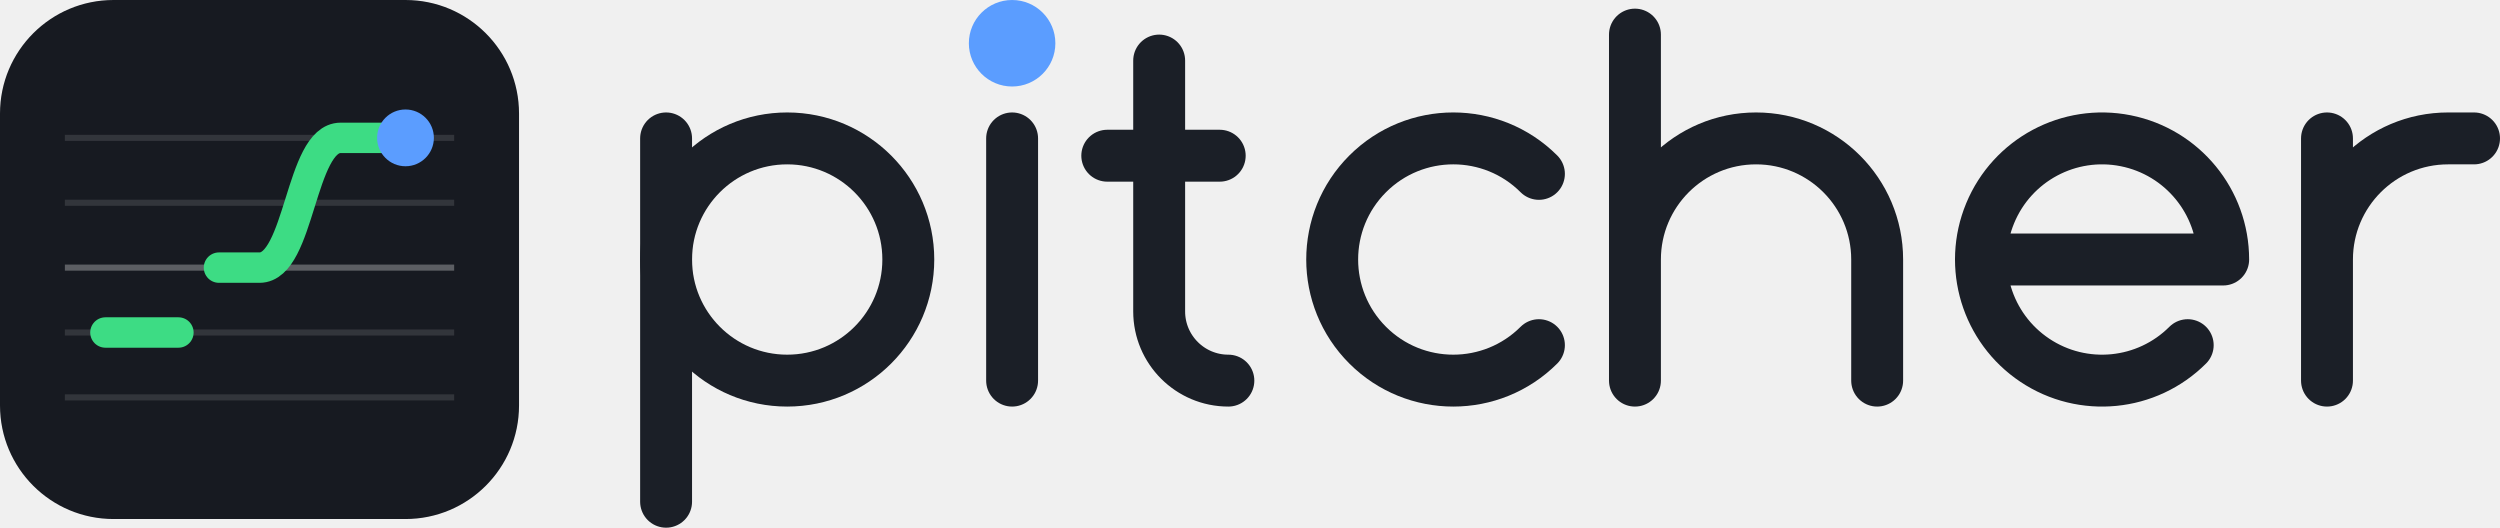
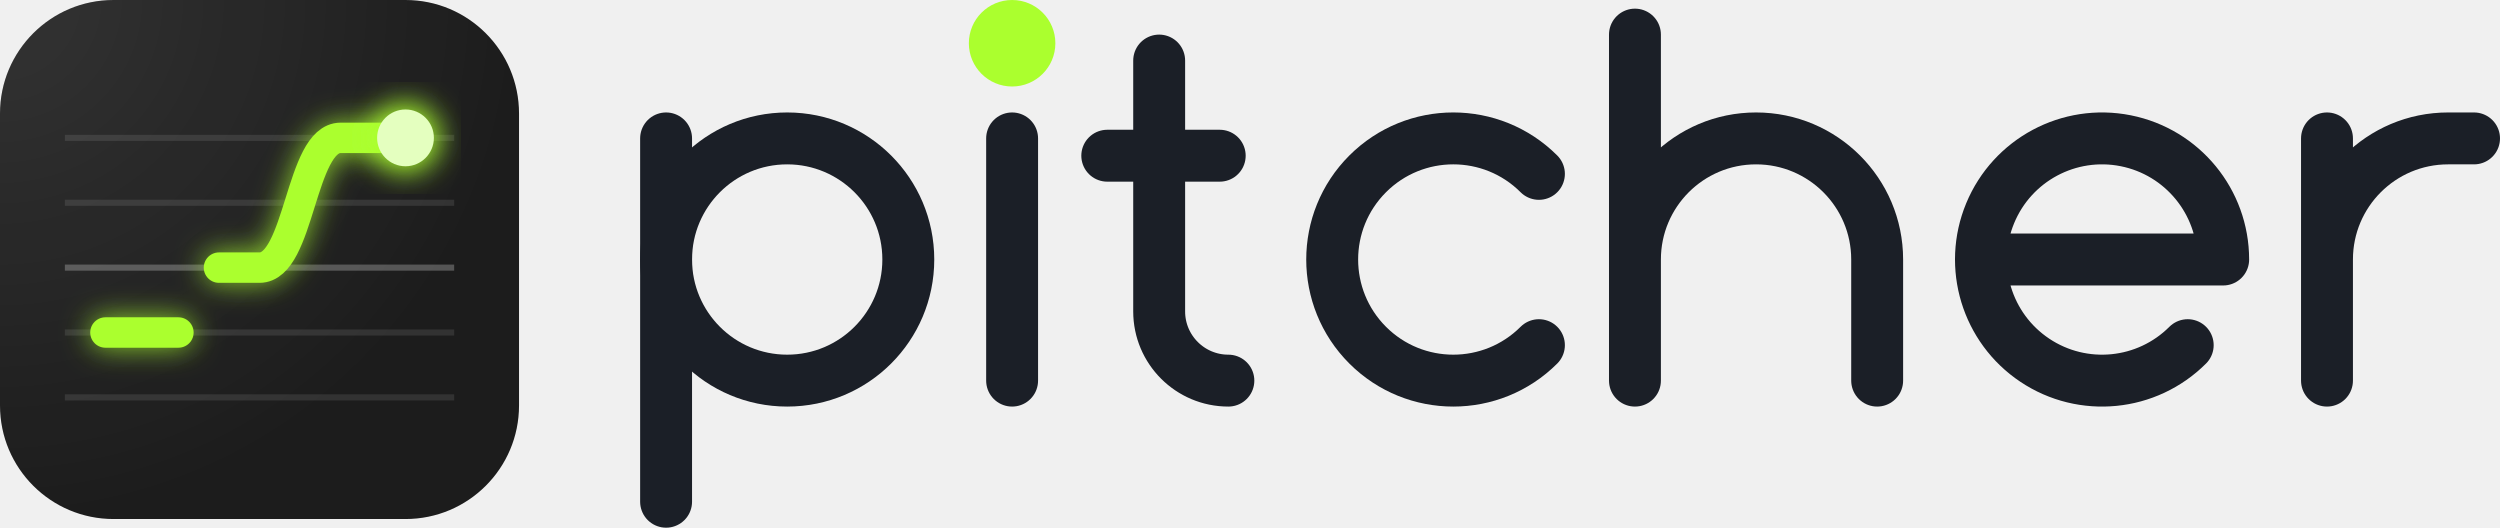
<svg xmlns="http://www.w3.org/2000/svg" viewBox="0 0 578 122" width="578" height="122">
  <style>
    .word { stroke: #1b1f27; }
    @media (prefers-color-scheme: dark) { .word { stroke: #e6e9ef; } }
  </style>
  <g transform="scale(.234375)">
-     <rect width="512" height="512" rx="112" fill="#171a21" />
-     <path d="M64 136H448M64 200H448M64 328H448M64 392H448" stroke="#fff" stroke-opacity=".12" stroke-width="6" />
-     <path d="M64 264H448" stroke="#fff" stroke-opacity=".3" stroke-width="6" />
-     <path d="M104 328H176M216 264H256C296 264 296 136 336 136H384" fill="none" stroke="#3ddc84" stroke-width="30" stroke-linecap="round" stroke-linejoin="round" />
-     <circle cx="400" cy="136" r="28" fill="#5b9dff" />
+     <defs>
+       <radialGradient id="sheen" cx="0" cy="0" r="1">
+         <stop offset="0" stop-color="#fff" stop-opacity=".1" />
+         <stop offset="1" stop-color="#fff" stop-opacity="0" />
+       </radialGradient>
+       <filter id="glow" x="-30%" y="-30%" width="160%" height="160%">
+         <feGaussianBlur stdDeviation="14" />
+       </filter>
+     </defs>
+     <rect width="512" height="512" rx="112" fill="#1c1c1c" />
+     <rect width="512" height="512" rx="112" fill="url(#sheen)" />
+     <path d="M64 136H448M64 200H448M64 328H448M64 392H448" stroke="#fff" stroke-opacity=".1" stroke-width="6" />
+     <path d="M64 264H448" stroke="#fff" stroke-opacity=".25" stroke-width="6" />
+     <g fill="none" stroke="#abff2e" stroke-width="30" stroke-linecap="round" stroke-linejoin="round">
+       <path d="M104 328H176M216 264H256C296 264 296 136 336 136H384" filter="url(#glow)" opacity=".8" />
+       <path d="M104 328H176M216 264H256C296 264 296 136 336 136H384" />
+     </g>
+     <circle cx="400" cy="136" r="34" fill="#abff2e" filter="url(#glow)" />
+     <circle cx="400" cy="136" r="28" fill="#e4ffbf" />
  </g>
  <g class="word" transform="translate(148 -12)" fill="none" stroke-width="12" stroke-linecap="round" stroke-linejoin="round">
    <path d="M6 44V128" />
    <circle cx="34" cy="72" r="28" />
    <path d="M86 44V100" />
    <path d="M120 26V84a16 16 0 0 0 16 16M108 48H134" />
    <path d="M207.8 52.2A28 28 0 1 0 207.8 91.8" />
    <path d="M230 20V100M230 72a28 28 0 0 1 56 0V100" />
    <path d="M310 72H366A28 28 0 1 0 357.8 91.8" />
    <path d="M390 100V44M390 72a28 28 0 0 1 28-28H424" />
  </g>
-   <circle cx="234" cy="10" r="10" fill="#5b9dff" />
+   <circle cx="234" cy="10" r="10" fill="#abff2e" />
</svg>
